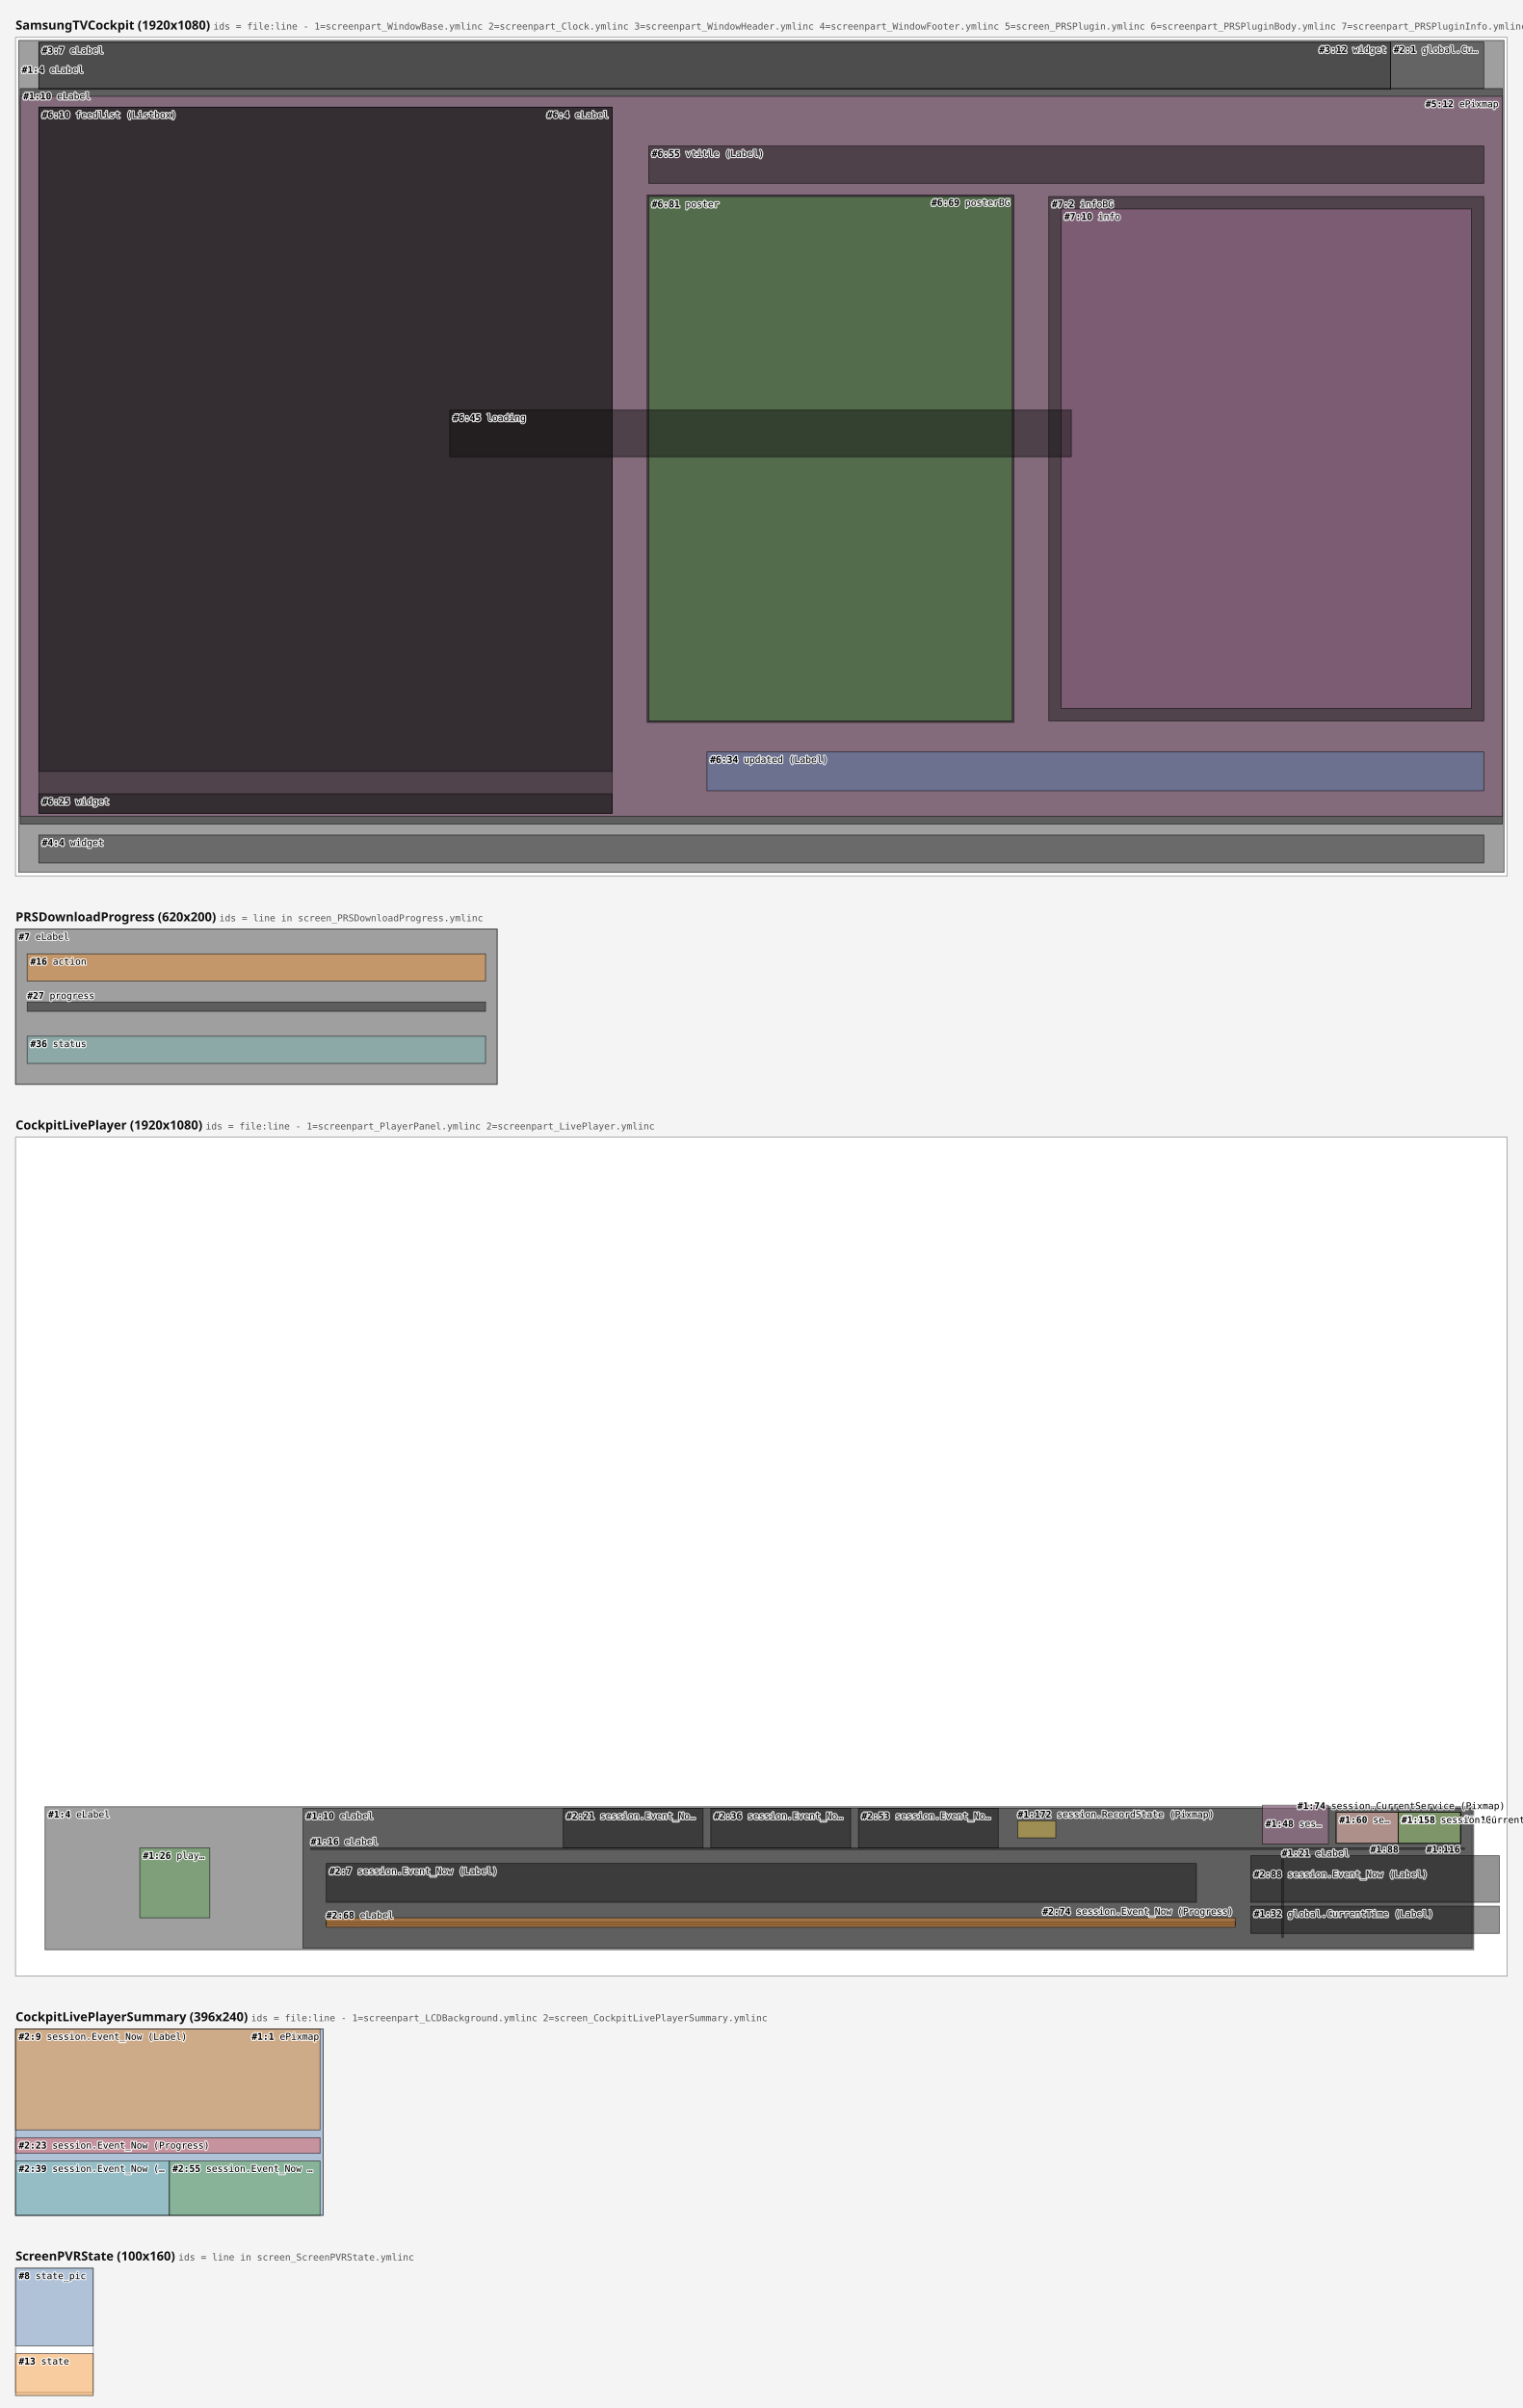
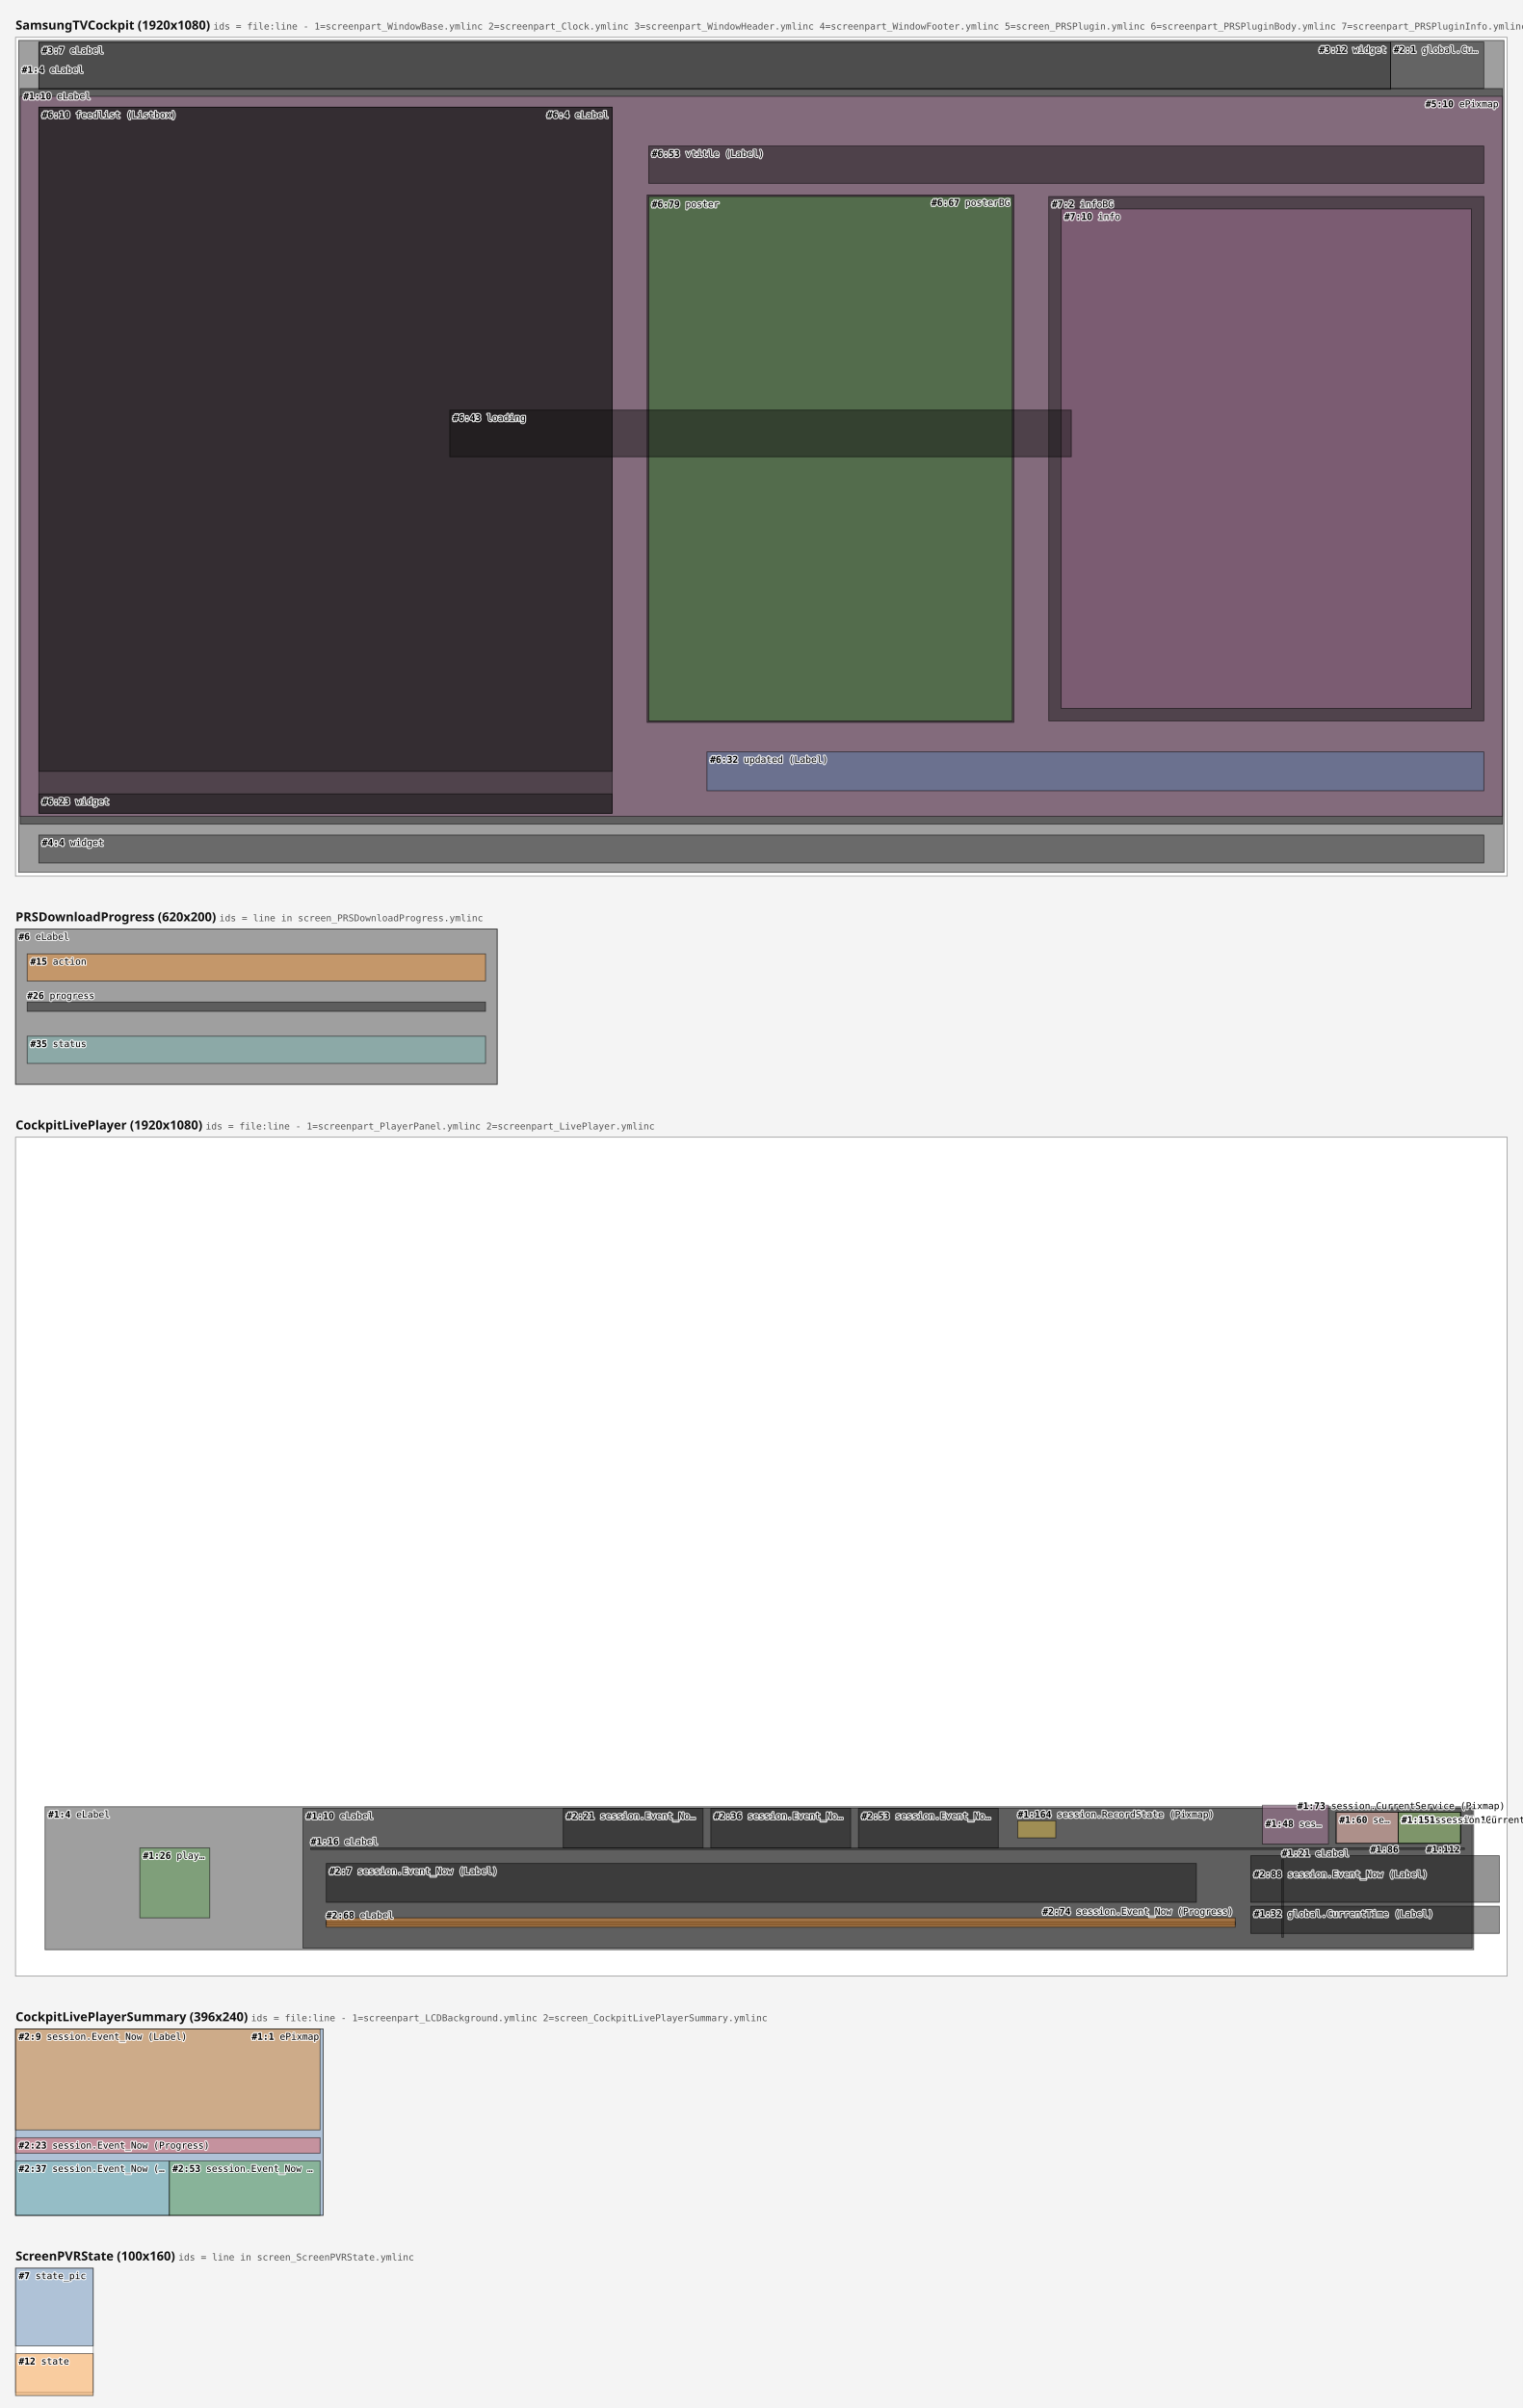
<svg xmlns="http://www.w3.org/2000/svg" width="1960" height="3100" viewBox="0 0 1960 3100">
  <rect x="0" y="0" width="1960" height="3100" fill="#f4f4f4" />
  <text x="20" y="38" font-family="sans-serif" font-size="16" font-weight="bold" fill="#111111">SamsungTVCockpit (1920x1080) <tspan font-family="monospace" font-size="12" font-weight="normal" fill="#555555">ids = file:line - 1=screenpart_WindowBase.ymlinc  2=screenpart_Clock.ymlinc  3=screenpart_WindowHeader.ymlinc  4=screenpart_WindowFooter.ymlinc  5=screen_PRSPlugin.ymlinc  6=screenpart_PRSPluginBody.ymlinc  7=screenpart_PRSPluginInfo.ymlinc</tspan>
  </text>
  <g data-screen="0" transform="translate(20,48)">
    <rect x="0" y="0" width="1920" height="1080" fill="#ffffff" stroke="#999999" stroke-width="1" />
    <rect data-ref="0:0" data-src="screenpart_WindowBase.ymlinc:4" x="4" y="4" width="1912" height="1071" fill="#2c2c2c" fill-opacity="0.45" stroke="#000000" stroke-opacity="0.6" stroke-width="1" />
    <rect data-ref="0:1" data-src="screenpart_WindowBase.ymlinc:10" x="6" y="66" width="1908" height="947" fill="#121212" fill-opacity="0.45" stroke="#000000" stroke-opacity="0.6" stroke-width="1" />
-     <rect data-ref="0:6" data-src="screen_PRSPlugin.ymlinc:12" x="6" y="76" width="1908" height="927" fill="#b07aa1" fill-opacity="0.45" stroke="#000000" stroke-opacity="0.6" stroke-width="1" />
+     <rect data-ref="0:6" data-src="screen_PRSPlugin.ymlinc:10" x="6" y="76" width="1908" height="927" fill="#b07aa1" fill-opacity="0.45" stroke="#000000" stroke-opacity="0.6" stroke-width="1" />
    <rect data-ref="0:15" data-src="screenpart_PRSPluginInfo.ymlinc:2" x="1330" y="205" width="560" height="675" fill="#121212" fill-opacity="0.45" stroke="#000000" stroke-opacity="0.6" stroke-width="1" />
    <rect data-ref="0:7" data-src="screenpart_PRSPluginBody.ymlinc:4" x="30" y="90" width="738" height="909" fill="#121212" fill-opacity="0.45" stroke="#000000" stroke-opacity="0.6" stroke-width="1" />
-     <rect data-ref="0:13" data-src="screenpart_PRSPluginBody.ymlinc:69" x="813" y="203" width="472" height="679" fill="#0e0e0e" fill-opacity="0.45" stroke="#000000" stroke-opacity="0.6" stroke-width="1" />
+     <rect data-ref="0:13" data-src="screenpart_PRSPluginBody.ymlinc:67" x="813" y="203" width="472" height="679" fill="#0e0e0e" fill-opacity="0.45" stroke="#000000" stroke-opacity="0.6" stroke-width="1" />
    <rect data-ref="0:8" data-src="screenpart_PRSPluginBody.ymlinc:10" x="30" y="90" width="738" height="855" fill="#121212" fill-opacity="0.45" stroke="#000000" stroke-opacity="0.6" stroke-width="1" />
-     <rect data-ref="0:9" data-src="screenpart_PRSPluginBody.ymlinc:25" x="30" y="974" width="738" height="25" fill="#121212" fill-opacity="0.45" stroke="#000000" stroke-opacity="0.6" stroke-width="1" />
-     <rect data-ref="0:10" data-src="screenpart_PRSPluginBody.ymlinc:34" x="890" y="920" width="1000" height="50" fill="#4e79a7" fill-opacity="0.45" stroke="#000000" stroke-opacity="0.6" stroke-width="1" />
-     <rect data-ref="0:12" data-src="screenpart_PRSPluginBody.ymlinc:55" x="815" y="140" width="1075" height="48" fill="#0e0e0e" fill-opacity="0.45" stroke="#000000" stroke-opacity="0.6" stroke-width="1" />
-     <rect data-ref="0:14" data-src="screenpart_PRSPluginBody.ymlinc:81" x="815" y="205" width="468" height="675" fill="#59a14f" fill-opacity="0.45" stroke="#000000" stroke-opacity="0.6" stroke-width="1" />
+     <rect data-ref="0:9" data-src="screenpart_PRSPluginBody.ymlinc:23" x="30" y="974" width="738" height="25" fill="#121212" fill-opacity="0.45" stroke="#000000" stroke-opacity="0.6" stroke-width="1" />
+     <rect data-ref="0:10" data-src="screenpart_PRSPluginBody.ymlinc:32" x="890" y="920" width="1000" height="50" fill="#4e79a7" fill-opacity="0.45" stroke="#000000" stroke-opacity="0.6" stroke-width="1" />
+     <rect data-ref="0:12" data-src="screenpart_PRSPluginBody.ymlinc:53" x="815" y="140" width="1075" height="48" fill="#0e0e0e" fill-opacity="0.45" stroke="#000000" stroke-opacity="0.6" stroke-width="1" />
+     <rect data-ref="0:14" data-src="screenpart_PRSPluginBody.ymlinc:79" x="815" y="205" width="468" height="675" fill="#59a14f" fill-opacity="0.45" stroke="#000000" stroke-opacity="0.6" stroke-width="1" />
    <rect data-ref="0:16" data-src="screenpart_PRSPluginInfo.ymlinc:10" x="1346" y="221" width="528" height="643" fill="#b07aa1" fill-opacity="0.45" stroke="#000000" stroke-opacity="0.6" stroke-width="1" />
    <rect data-ref="0:5" data-src="screenpart_WindowFooter.ymlinc:4" x="30" y="1027" width="1860" height="36" fill="#2c2c2c" fill-opacity="0.45" stroke="#000000" stroke-opacity="0.6" stroke-width="1" />
-     <rect data-ref="0:11" data-src="screenpart_PRSPluginBody.ymlinc:45" x="559" y="480" width="800" height="60" fill="#0e0e0e" fill-opacity="0.45" stroke="#000000" stroke-opacity="0.6" stroke-width="1" />
+     <rect data-ref="0:11" data-src="screenpart_PRSPluginBody.ymlinc:43" x="559" y="480" width="800" height="60" fill="#0e0e0e" fill-opacity="0.45" stroke="#000000" stroke-opacity="0.6" stroke-width="1" />
    <rect data-ref="0:3" data-src="screenpart_WindowHeader.ymlinc:7" x="30" y="7" width="1740" height="60" fill="#2c2c2c" fill-opacity="0.45" stroke="#000000" stroke-opacity="0.6" stroke-width="1" />
    <rect data-ref="0:2" data-src="screenpart_Clock.ymlinc:1" x="1770" y="6" width="120" height="60" fill="#1d1d1d" fill-opacity="0.45" stroke="#000000" stroke-opacity="0.6" stroke-width="1" />
    <rect data-ref="0:4" data-src="screenpart_WindowHeader.ymlinc:12" x="30" y="6" width="1740" height="60" fill="#2c2c2c" fill-opacity="0.45" stroke="#000000" stroke-opacity="0.6" stroke-width="1" />
    <g pointer-events="none" font-family="monospace" font-size="12" fill="#000000" stroke="#ffffff" stroke-width="3" stroke-opacity="0.85" stroke-linejoin="round" paint-order="stroke">
      <text x="8" y="46">
        <tspan font-weight="bold">#1:4</tspan> eLabel</text>
      <text x="10" y="80">
        <tspan font-weight="bold">#1:10</tspan> eLabel</text>
      <text x="1815" y="90">
-         <tspan font-weight="bold">#5:12</tspan> ePixmap</text>
+         <tspan font-weight="bold">#5:10</tspan> ePixmap</text>
      <text x="1334" y="219">
        <tspan font-weight="bold">#7:2</tspan> infoBG</text>
      <text x="684" y="104">
        <tspan font-weight="bold">#6:4</tspan> eLabel</text>
      <text x="1179" y="217">
-         <tspan font-weight="bold">#6:69</tspan> posterBG</text>
+         <tspan font-weight="bold">#6:67</tspan> posterBG</text>
      <text x="34" y="104">
        <tspan font-weight="bold">#6:10</tspan> feedlist (Listbox)</text>
      <text x="34" y="988">
-         <tspan font-weight="bold">#6:25</tspan> widget</text>
+         <tspan font-weight="bold">#6:23</tspan> widget</text>
      <text x="894" y="934">
-         <tspan font-weight="bold">#6:34</tspan> updated (Label)</text>
+         <tspan font-weight="bold">#6:32</tspan> updated (Label)</text>
      <text x="819" y="154">
-         <tspan font-weight="bold">#6:55</tspan> vtitle (Label)</text>
+         <tspan font-weight="bold">#6:53</tspan> vtitle (Label)</text>
      <text x="819" y="219">
-         <tspan font-weight="bold">#6:81</tspan> poster</text>
+         <tspan font-weight="bold">#6:79</tspan> poster</text>
      <text x="1350" y="235">
        <tspan font-weight="bold">#7:10</tspan> info</text>
      <text x="34" y="1041">
        <tspan font-weight="bold">#4:4</tspan> widget</text>
      <text x="563" y="494">
-         <tspan font-weight="bold">#6:45</tspan> loading</text>
+         <tspan font-weight="bold">#6:43</tspan> loading</text>
      <text x="34" y="21">
        <tspan font-weight="bold">#3:7</tspan> eLabel</text>
      <text x="1774" y="20">
        <tspan font-weight="bold">#2:1</tspan> global.Cu…</text>
      <text x="1678" y="20">
        <tspan font-weight="bold">#3:12</tspan> widget</text>
    </g>
  </g>
  <text x="20" y="1186" font-family="sans-serif" font-size="16" font-weight="bold" fill="#111111">PRSDownloadProgress (620x200) <tspan font-family="monospace" font-size="12" font-weight="normal" fill="#555555">ids = line in screen_PRSDownloadProgress.ymlinc</tspan>
  </text>
  <g data-screen="1" transform="translate(20,1196)">
    <rect x="0" y="0" width="620" height="200" fill="#ffffff" stroke="#999999" stroke-width="1" />
-     <rect data-ref="1:0" data-src="screen_PRSDownloadProgress.ymlinc:7" x="0" y="0" width="620" height="200" fill="#2c2c2c" fill-opacity="0.45" stroke="#000000" stroke-opacity="0.6" stroke-width="1" />
-     <rect data-ref="1:1" data-src="screen_PRSDownloadProgress.ymlinc:16" x="15" y="32" width="590" height="35" fill="#f28e2b" fill-opacity="0.45" stroke="#000000" stroke-opacity="0.6" stroke-width="1" />
-     <rect data-ref="1:3" data-src="screen_PRSDownloadProgress.ymlinc:36" x="15" y="138" width="590" height="35" fill="#76b7b2" fill-opacity="0.45" stroke="#000000" stroke-opacity="0.6" stroke-width="1" />
-     <rect data-ref="1:2" data-src="screen_PRSDownloadProgress.ymlinc:27" x="15" y="94" width="590" height="12" fill="#0e0e0e" fill-opacity="0.45" stroke="#000000" stroke-opacity="0.6" stroke-width="1" />
+     <rect data-ref="1:0" data-src="screen_PRSDownloadProgress.ymlinc:6" x="0" y="0" width="620" height="200" fill="#2c2c2c" fill-opacity="0.45" stroke="#000000" stroke-opacity="0.6" stroke-width="1" />
+     <rect data-ref="1:1" data-src="screen_PRSDownloadProgress.ymlinc:15" x="15" y="32" width="590" height="35" fill="#f28e2b" fill-opacity="0.45" stroke="#000000" stroke-opacity="0.6" stroke-width="1" />
+     <rect data-ref="1:3" data-src="screen_PRSDownloadProgress.ymlinc:35" x="15" y="138" width="590" height="35" fill="#76b7b2" fill-opacity="0.45" stroke="#000000" stroke-opacity="0.6" stroke-width="1" />
+     <rect data-ref="1:2" data-src="screen_PRSDownloadProgress.ymlinc:26" x="15" y="94" width="590" height="12" fill="#0e0e0e" fill-opacity="0.45" stroke="#000000" stroke-opacity="0.6" stroke-width="1" />
    <g pointer-events="none" font-family="monospace" font-size="12" fill="#000000" stroke="#ffffff" stroke-width="3" stroke-opacity="0.85" stroke-linejoin="round" paint-order="stroke">
      <text x="4" y="14">
-         <tspan font-weight="bold">#7</tspan> eLabel</text>
+         <tspan font-weight="bold">#6</tspan> eLabel</text>
      <text x="19" y="46">
-         <tspan font-weight="bold">#16</tspan> action</text>
+         <tspan font-weight="bold">#15</tspan> action</text>
      <text x="19" y="152">
-         <tspan font-weight="bold">#36</tspan> status</text>
+         <tspan font-weight="bold">#35</tspan> status</text>
      <text x="15" y="90">
-         <tspan font-weight="bold">#27</tspan> progress</text>
+         <tspan font-weight="bold">#26</tspan> progress</text>
    </g>
  </g>
  <text x="20" y="1454" font-family="sans-serif" font-size="16" font-weight="bold" fill="#111111">CockpitLivePlayer (1920x1080) <tspan font-family="monospace" font-size="12" font-weight="normal" fill="#555555">ids = file:line - 1=screenpart_PlayerPanel.ymlinc  2=screenpart_LivePlayer.ymlinc</tspan>
  </text>
  <g data-screen="2" transform="translate(20,1464)">
    <rect x="0" y="0" width="1920" height="1080" fill="#ffffff" stroke="#999999" stroke-width="1" />
    <rect data-ref="2:0" data-src="screenpart_PlayerPanel.ymlinc:4" x="38" y="862" width="1839" height="184" fill="#2c2c2c" fill-opacity="0.45" stroke="#000000" stroke-opacity="0.6" stroke-width="1" />
    <rect data-ref="2:1" data-src="screenpart_PlayerPanel.ymlinc:10" x="370" y="864" width="1505" height="180" fill="#121212" fill-opacity="0.45" stroke="#000000" stroke-opacity="0.6" stroke-width="1" />
    <rect data-ref="2:2" data-src="screenpart_PlayerPanel.ymlinc:16" x="380" y="915" width="1485" height="2" fill="#363636" fill-opacity="0.45" stroke="#000000" stroke-opacity="0.6" stroke-width="1" />
    <rect data-ref="2:3" data-src="screenpart_PlayerPanel.ymlinc:21" x="1630" y="930" width="2" height="100" fill="#363636" fill-opacity="0.45" stroke="#000000" stroke-opacity="0.6" stroke-width="1" />
    <rect data-ref="2:16" data-src="screenpart_LivePlayer.ymlinc:7" x="400" y="935" width="1120" height="50" fill="#121212" fill-opacity="0.45" stroke="#000000" stroke-opacity="0.6" stroke-width="1" />
    <rect data-ref="2:17" data-src="screenpart_LivePlayer.ymlinc:21" x="705" y="864" width="180" height="51" fill="#121212" fill-opacity="0.45" stroke="#000000" stroke-opacity="0.6" stroke-width="1" />
    <rect data-ref="2:18" data-src="screenpart_LivePlayer.ymlinc:36" x="895" y="864" width="180" height="51" fill="#121212" fill-opacity="0.45" stroke="#000000" stroke-opacity="0.6" stroke-width="1" />
    <rect data-ref="2:19" data-src="screenpart_LivePlayer.ymlinc:53" x="1085" y="864" width="180" height="51" fill="#121212" fill-opacity="0.45" stroke="#000000" stroke-opacity="0.6" stroke-width="1" />
    <rect data-ref="2:20" data-src="screenpart_LivePlayer.ymlinc:68" x="400" y="1010" width="1170" height="4" fill="#232323" fill-opacity="0.45" stroke="#000000" stroke-opacity="0.6" stroke-width="1" />
    <rect data-ref="2:7" data-src="screenpart_PlayerPanel.ymlinc:60" x="1700" y="869" width="80" height="40" fill="#ff9da7" fill-opacity="0.45" stroke="#000000" stroke-opacity="0.6" stroke-width="1" />
-     <rect data-ref="2:8" data-src="screenpart_PlayerPanel.ymlinc:74" x="1700" y="869" width="80" height="40" fill="#9c755f" fill-opacity="0.45" stroke="#000000" stroke-opacity="0.6" stroke-width="1" />
-     <rect data-ref="2:9" data-src="screenpart_PlayerPanel.ymlinc:88" x="1700" y="869" width="80" height="40" fill="#bab0ac" fill-opacity="0.45" stroke="#000000" stroke-opacity="0.6" stroke-width="1" />
-     <rect data-ref="2:10" data-src="screenpart_PlayerPanel.ymlinc:102" x="1780" y="869" width="80" height="40" fill="#4e79a7" fill-opacity="0.45" stroke="#000000" stroke-opacity="0.6" stroke-width="1" />
-     <rect data-ref="2:11" data-src="screenpart_PlayerPanel.ymlinc:116" x="1780" y="869" width="80" height="40" fill="#f28e2b" fill-opacity="0.45" stroke="#000000" stroke-opacity="0.6" stroke-width="1" />
-     <rect data-ref="2:12" data-src="screenpart_PlayerPanel.ymlinc:130" x="1780" y="869" width="80" height="40" fill="#e15759" fill-opacity="0.45" stroke="#000000" stroke-opacity="0.6" stroke-width="1" />
-     <rect data-ref="2:13" data-src="screenpart_PlayerPanel.ymlinc:144" x="1780" y="869" width="80" height="40" fill="#76b7b2" fill-opacity="0.45" stroke="#000000" stroke-opacity="0.6" stroke-width="1" />
-     <rect data-ref="2:14" data-src="screenpart_PlayerPanel.ymlinc:158" x="1780" y="869" width="80" height="40" fill="#59a14f" fill-opacity="0.45" stroke="#000000" stroke-opacity="0.6" stroke-width="1" />
-     <rect data-ref="2:15" data-src="screenpart_PlayerPanel.ymlinc:172" x="1290" y="880" width="49" height="22" fill="#edc948" fill-opacity="0.45" stroke="#000000" stroke-opacity="0.6" stroke-width="1" />
+     <rect data-ref="2:8" data-src="screenpart_PlayerPanel.ymlinc:73" x="1700" y="869" width="80" height="40" fill="#9c755f" fill-opacity="0.45" stroke="#000000" stroke-opacity="0.6" stroke-width="1" />
+     <rect data-ref="2:9" data-src="screenpart_PlayerPanel.ymlinc:86" x="1700" y="869" width="80" height="40" fill="#bab0ac" fill-opacity="0.45" stroke="#000000" stroke-opacity="0.6" stroke-width="1" />
+     <rect data-ref="2:10" data-src="screenpart_PlayerPanel.ymlinc:99" x="1780" y="869" width="80" height="40" fill="#4e79a7" fill-opacity="0.45" stroke="#000000" stroke-opacity="0.6" stroke-width="1" />
+     <rect data-ref="2:11" data-src="screenpart_PlayerPanel.ymlinc:112" x="1780" y="869" width="80" height="40" fill="#f28e2b" fill-opacity="0.45" stroke="#000000" stroke-opacity="0.6" stroke-width="1" />
+     <rect data-ref="2:12" data-src="screenpart_PlayerPanel.ymlinc:125" x="1780" y="869" width="80" height="40" fill="#e15759" fill-opacity="0.45" stroke="#000000" stroke-opacity="0.6" stroke-width="1" />
+     <rect data-ref="2:13" data-src="screenpart_PlayerPanel.ymlinc:138" x="1780" y="869" width="80" height="40" fill="#76b7b2" fill-opacity="0.45" stroke="#000000" stroke-opacity="0.6" stroke-width="1" />
+     <rect data-ref="2:14" data-src="screenpart_PlayerPanel.ymlinc:151" x="1780" y="869" width="80" height="40" fill="#59a14f" fill-opacity="0.45" stroke="#000000" stroke-opacity="0.6" stroke-width="1" />
+     <rect data-ref="2:15" data-src="screenpart_PlayerPanel.ymlinc:164" x="1290" y="880" width="49" height="22" fill="#edc948" fill-opacity="0.45" stroke="#000000" stroke-opacity="0.6" stroke-width="1" />
    <rect data-ref="2:4" data-src="screenpart_PlayerPanel.ymlinc:26" x="160" y="915" width="90" height="90" fill="#59a14f" fill-opacity="0.45" stroke="#000000" stroke-opacity="0.6" stroke-width="1" />
    <rect data-ref="2:21" data-src="screenpart_LivePlayer.ymlinc:74" x="400" y="1005" width="1170" height="12" fill="#f28e2b" fill-opacity="0.45" stroke="#000000" stroke-opacity="0.6" stroke-width="1" />
    <rect data-ref="2:6" data-src="screenpart_PlayerPanel.ymlinc:48" x="1605" y="860" width="85" height="50" fill="#b07aa1" fill-opacity="0.45" stroke="#000000" stroke-opacity="0.6" stroke-width="1" />
    <rect data-ref="2:5" data-src="screenpart_PlayerPanel.ymlinc:32" x="1590" y="990" width="320" height="35" fill="#121212" fill-opacity="0.45" stroke="#000000" stroke-opacity="0.6" stroke-width="1" />
    <rect data-ref="2:22" data-src="screenpart_LivePlayer.ymlinc:88" x="1590" y="925" width="320" height="60" fill="#121212" fill-opacity="0.45" stroke="#000000" stroke-opacity="0.6" stroke-width="1" />
    <g pointer-events="none" font-family="monospace" font-size="12" fill="#000000" stroke="#ffffff" stroke-width="3" stroke-opacity="0.85" stroke-linejoin="round" paint-order="stroke">
      <text x="42" y="876">
        <tspan font-weight="bold">#1:4</tspan> eLabel</text>
      <text x="374" y="878">
        <tspan font-weight="bold">#1:10</tspan> eLabel</text>
      <text x="380" y="911">
        <tspan font-weight="bold">#1:16</tspan> eLabel</text>
      <text x="1630" y="926">
        <tspan font-weight="bold">#1:21</tspan> eLabel</text>
      <text x="404" y="949">
        <tspan font-weight="bold">#2:7</tspan> session.Event_Now (Label)</text>
      <text x="709" y="878">
        <tspan font-weight="bold">#2:21</tspan> session.Event_No…</text>
      <text x="899" y="878">
        <tspan font-weight="bold">#2:36</tspan> session.Event_No…</text>
      <text x="1089" y="878">
        <tspan font-weight="bold">#2:53</tspan> session.Event_No…</text>
      <text x="400" y="1006">
        <tspan font-weight="bold">#2:68</tspan> eLabel</text>
      <text x="1704" y="883">
        <tspan font-weight="bold">#1:60</tspan> se…</text>
      <text x="1650" y="865">
-         <tspan font-weight="bold">#1:74</tspan> session.CurrentService (Pixmap)</text>
+         <tspan font-weight="bold">#1:73</tspan> session.CurrentService (Pixmap)</text>
      <text x="1744" y="921">
-         <tspan font-weight="bold">#1:88</tspan>
+         <tspan font-weight="bold">#1:86</tspan>
      </text>
      <text x="1784" y="883">
-         <tspan font-weight="bold">#1:102</tspan>
-       </text>
+         <tspan font-weight="bold">#1:99</tspan> se…</text>
      <text x="1816" y="921">
-         <tspan font-weight="bold">#1:116</tspan>
+         <tspan font-weight="bold">#1:112</tspan>
      </text>
      <text x="1864" y="883">
-         <tspan font-weight="bold">#1:130</tspan>
+         <tspan font-weight="bold">#1:125</tspan>
      </text>
      <text x="1784" y="883">
-         <tspan font-weight="bold">#1:144</tspan> session.CurrentService (Pixmap)</text>
+         <tspan font-weight="bold">#1:138</tspan> session.CurrentService (Pixmap)</text>
      <text x="1784" y="883">
-         <tspan font-weight="bold">#1:158</tspan> session.CurrentService (Pixmap)</text>
+         <tspan font-weight="bold">#1:151</tspan> session.CurrentService (Pixmap)</text>
      <text x="1290" y="876">
-         <tspan font-weight="bold">#1:172</tspan> session.RecordState (Pixmap)</text>
+         <tspan font-weight="bold">#1:164</tspan> session.RecordState (Pixmap)</text>
      <text x="164" y="929">
        <tspan font-weight="bold">#1:26</tspan> play…</text>
      <text x="1322" y="1001">
        <tspan font-weight="bold">#2:74</tspan> session.Event_Now (Progress)</text>
      <text x="1609" y="888">
        <tspan font-weight="bold">#1:48</tspan> ses…</text>
      <text x="1594" y="1004">
        <tspan font-weight="bold">#1:32</tspan> global.CurrentTime (Label)</text>
      <text x="1594" y="953">
        <tspan font-weight="bold">#2:88</tspan> session.Event_Now (Label)</text>
    </g>
  </g>
  <text x="20" y="2602" font-family="sans-serif" font-size="16" font-weight="bold" fill="#111111">CockpitLivePlayerSummary (396x240) <tspan font-family="monospace" font-size="12" font-weight="normal" fill="#555555">ids = file:line - 1=screenpart_LCDBackground.ymlinc  2=screen_CockpitLivePlayerSummary.ymlinc</tspan>
  </text>
  <g data-screen="3" transform="translate(20,2612)">
    <rect x="0" y="0" width="396" height="240" fill="#ffffff" stroke="#999999" stroke-width="1" />
    <rect data-ref="3:0" data-src="screenpart_LCDBackground.ymlinc:1" x="0" y="0" width="396" height="240" fill="#4e79a7" fill-opacity="0.45" stroke="#000000" stroke-opacity="0.6" stroke-width="1" />
-     <rect data-ref="3:3" data-src="screen_CockpitLivePlayerSummary.ymlinc:39" x="0" y="170" width="198" height="70" fill="#76b7b2" fill-opacity="0.45" stroke="#000000" stroke-opacity="0.6" stroke-width="1" />
-     <rect data-ref="3:4" data-src="screen_CockpitLivePlayerSummary.ymlinc:55" x="198" y="170" width="194" height="70" fill="#59a14f" fill-opacity="0.45" stroke="#000000" stroke-opacity="0.6" stroke-width="1" />
+     <rect data-ref="3:3" data-src="screen_CockpitLivePlayerSummary.ymlinc:37" x="0" y="170" width="198" height="70" fill="#76b7b2" fill-opacity="0.45" stroke="#000000" stroke-opacity="0.6" stroke-width="1" />
+     <rect data-ref="3:4" data-src="screen_CockpitLivePlayerSummary.ymlinc:53" x="198" y="170" width="194" height="70" fill="#59a14f" fill-opacity="0.45" stroke="#000000" stroke-opacity="0.6" stroke-width="1" />
    <rect data-ref="3:1" data-src="screen_CockpitLivePlayerSummary.ymlinc:9" x="0" y="0" width="392" height="130" fill="#f28e2b" fill-opacity="0.45" stroke="#000000" stroke-opacity="0.6" stroke-width="1" />
    <rect data-ref="3:2" data-src="screen_CockpitLivePlayerSummary.ymlinc:23" x="0" y="140" width="392" height="20" fill="#e15759" fill-opacity="0.45" stroke="#000000" stroke-opacity="0.6" stroke-width="1" />
    <g pointer-events="none" font-family="monospace" font-size="12" fill="#000000" stroke="#ffffff" stroke-width="3" stroke-opacity="0.85" stroke-linejoin="round" paint-order="stroke">
      <text x="304" y="14">
        <tspan font-weight="bold">#1:1</tspan> ePixmap</text>
      <text x="4" y="184">
-         <tspan font-weight="bold">#2:39</tspan> session.Event_Now (…</text>
+         <tspan font-weight="bold">#2:37</tspan> session.Event_Now (…</text>
      <text x="202" y="184">
-         <tspan font-weight="bold">#2:55</tspan> session.Event_Now …</text>
+         <tspan font-weight="bold">#2:53</tspan> session.Event_Now …</text>
      <text x="4" y="14">
        <tspan font-weight="bold">#2:9</tspan> session.Event_Now (Label)</text>
      <text x="4" y="154">
        <tspan font-weight="bold">#2:23</tspan> session.Event_Now (Progress)</text>
    </g>
  </g>
  <text x="20" y="2910" font-family="sans-serif" font-size="16" font-weight="bold" fill="#111111">ScreenPVRState (100x160) <tspan font-family="monospace" font-size="12" font-weight="normal" fill="#555555">ids = line in screen_ScreenPVRState.ymlinc</tspan>
  </text>
  <g data-screen="4" transform="translate(20,2920)">
    <rect x="0" y="0" width="100" height="160" fill="#ffffff" stroke="#999999" stroke-width="1" />
-     <rect data-ref="4:0" data-src="screen_ScreenPVRState.ymlinc:8" x="0" y="0" width="100" height="100" fill="#4e79a7" fill-opacity="0.45" stroke="#000000" stroke-opacity="0.6" stroke-width="1" />
-     <rect data-ref="4:1" data-src="screen_ScreenPVRState.ymlinc:13" x="0" y="110" width="100" height="54" fill="#f28e2b" fill-opacity="0.45" stroke="#000000" stroke-opacity="0.6" stroke-width="1" />
+     <rect data-ref="4:0" data-src="screen_ScreenPVRState.ymlinc:7" x="0" y="0" width="100" height="100" fill="#4e79a7" fill-opacity="0.45" stroke="#000000" stroke-opacity="0.6" stroke-width="1" />
+     <rect data-ref="4:1" data-src="screen_ScreenPVRState.ymlinc:12" x="0" y="110" width="100" height="54" fill="#f28e2b" fill-opacity="0.45" stroke="#000000" stroke-opacity="0.6" stroke-width="1" />
    <g pointer-events="none" font-family="monospace" font-size="12" fill="#000000" stroke="#ffffff" stroke-width="3" stroke-opacity="0.85" stroke-linejoin="round" paint-order="stroke">
      <text x="4" y="14">
-         <tspan font-weight="bold">#8</tspan> state_pic</text>
+         <tspan font-weight="bold">#7</tspan> state_pic</text>
      <text x="4" y="124">
-         <tspan font-weight="bold">#13</tspan> state</text>
+         <tspan font-weight="bold">#12</tspan> state</text>
    </g>
  </g>
</svg>
